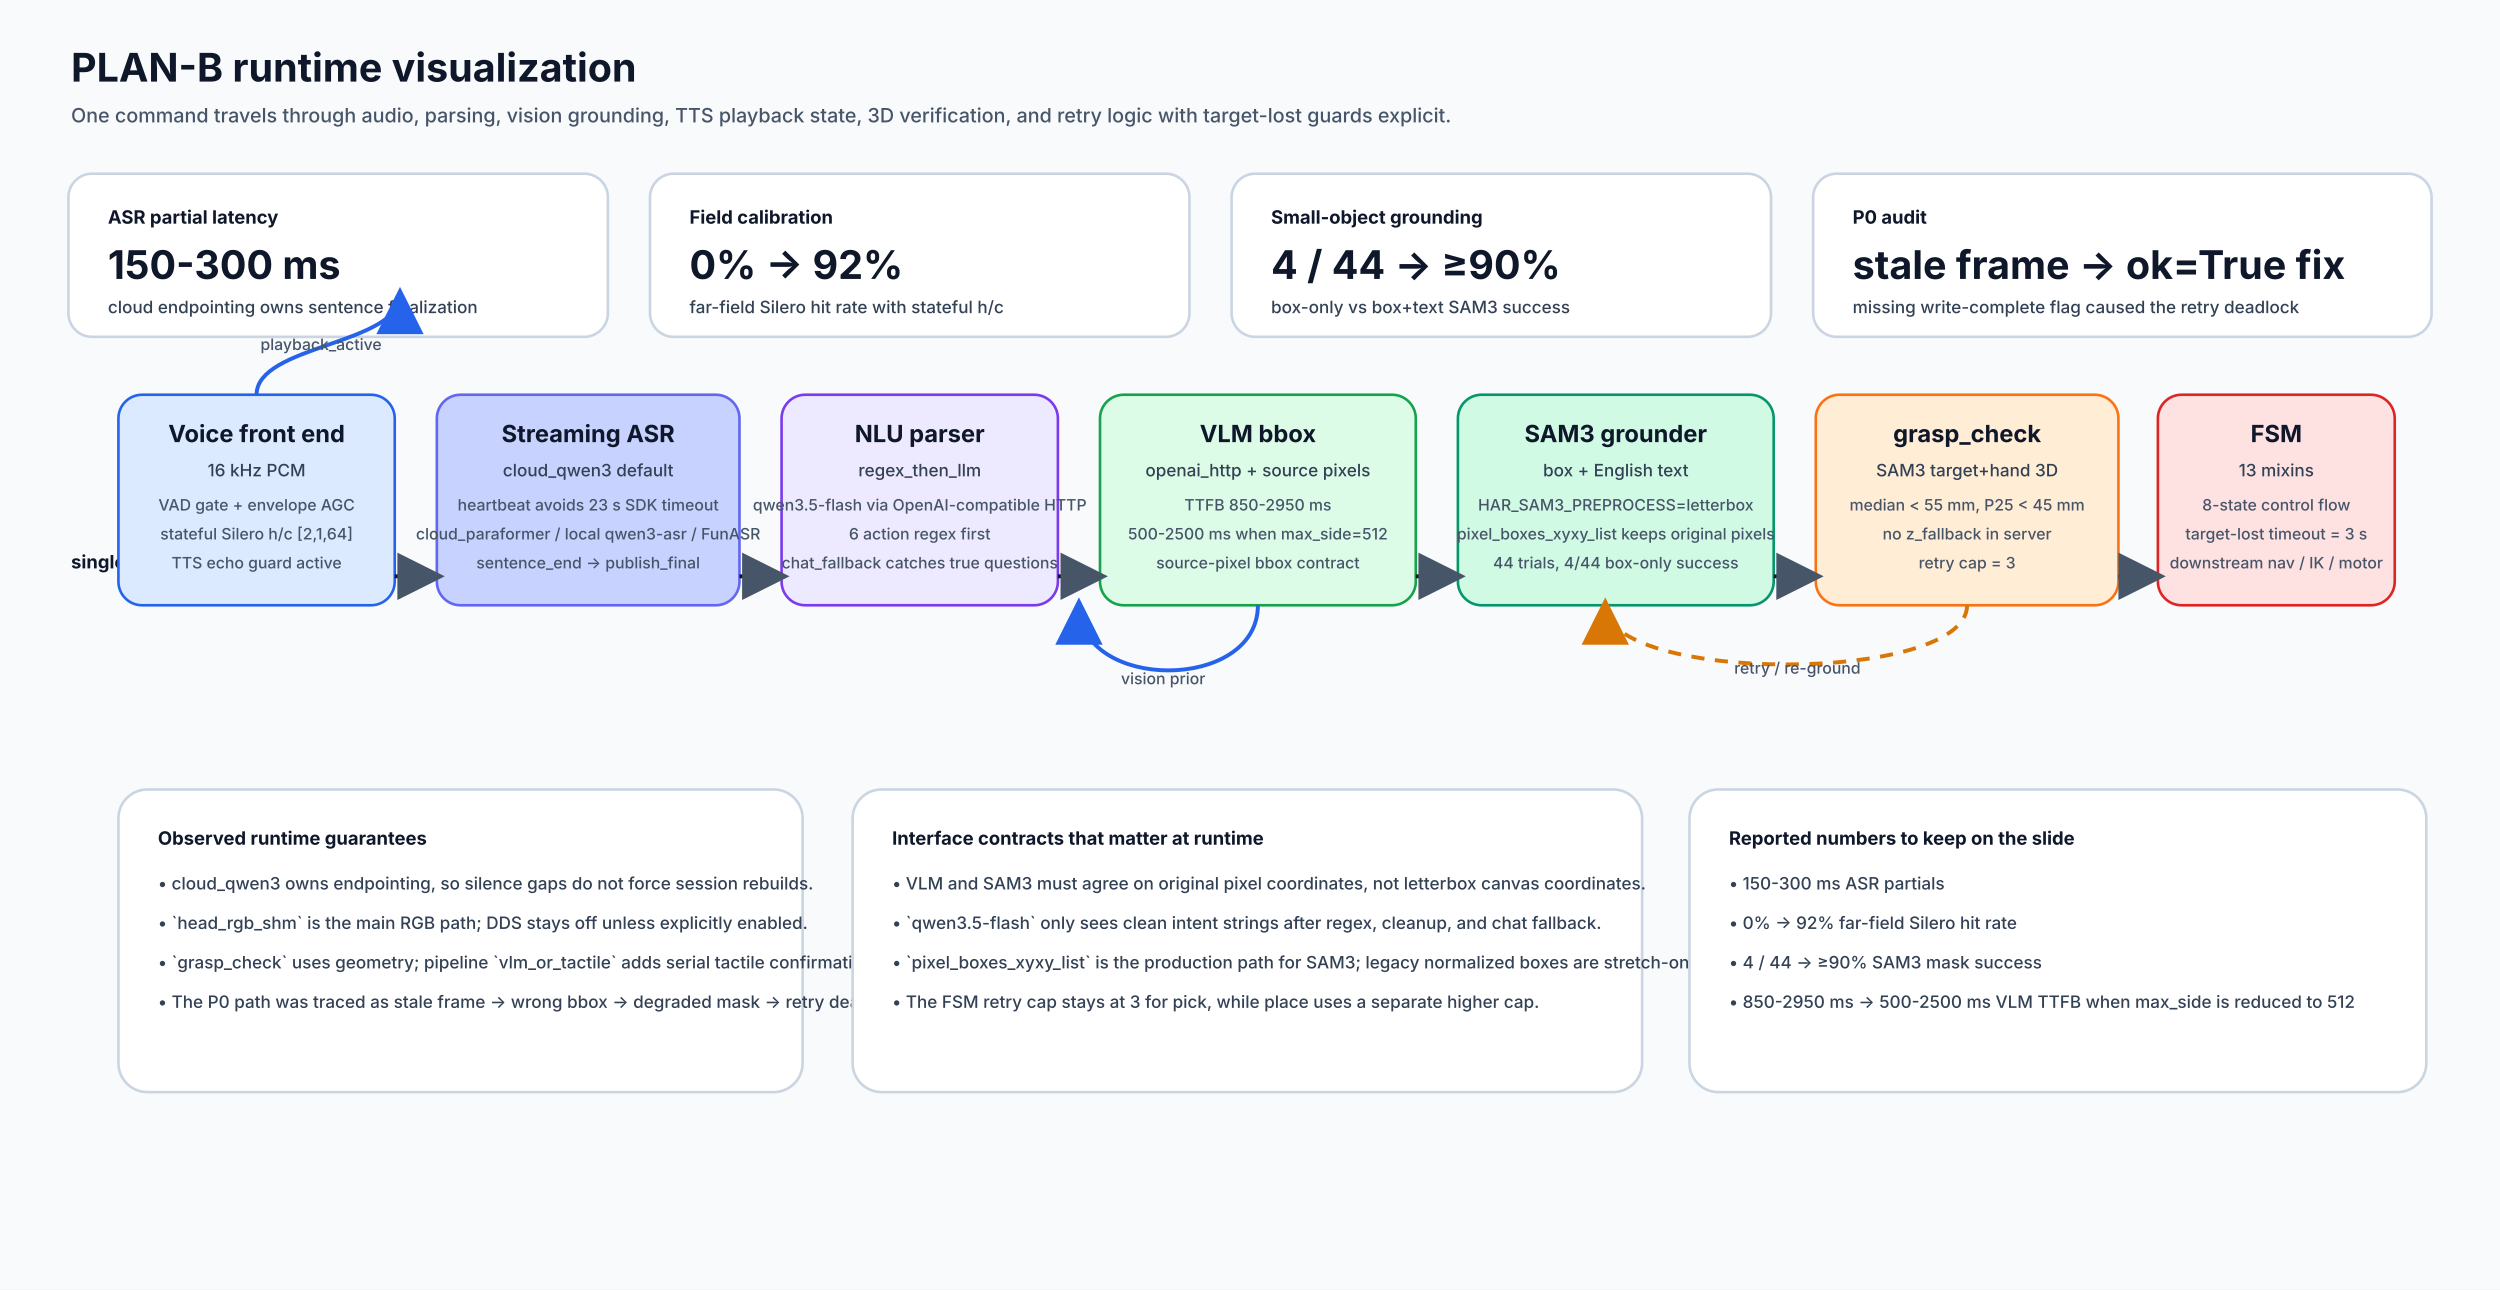
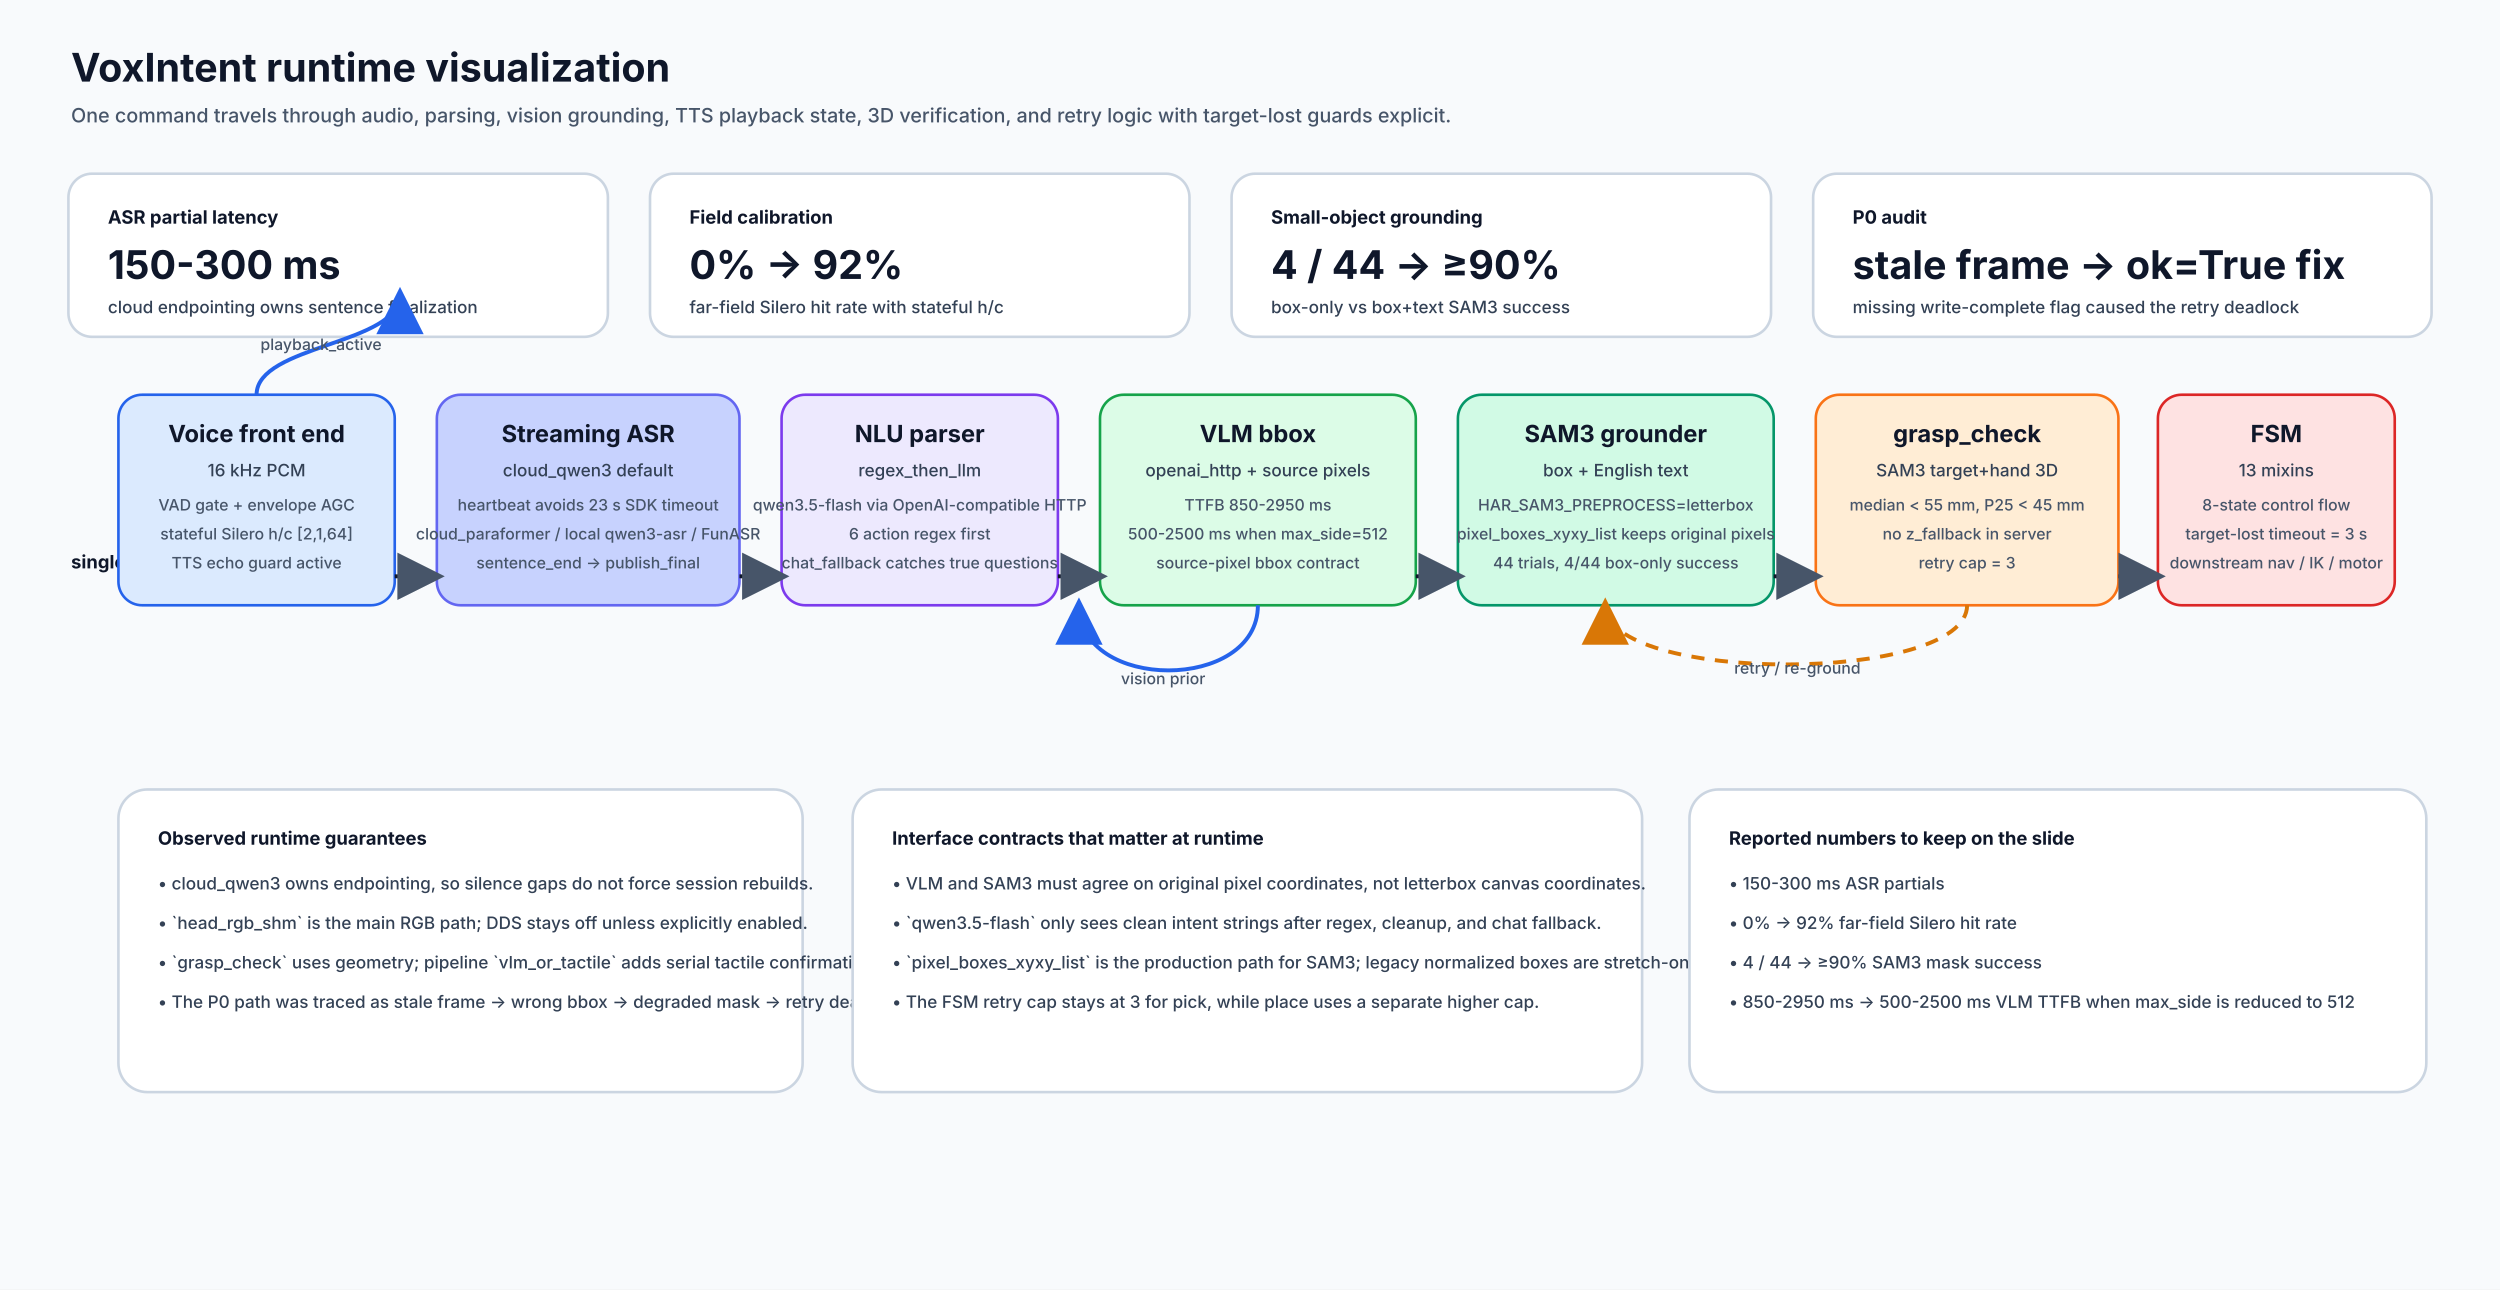
<svg xmlns="http://www.w3.org/2000/svg" viewBox="0 0 1900 980" role="img" aria-labelledby="title desc">
  <defs>
    <marker id="arrow" markerWidth="12" markerHeight="12" refX="10" refY="6" orient="auto">
      <path d="M0,0 L12,6 L0,12 z" fill="#475569" />
    </marker>
    <marker id="arrowBlue" markerWidth="12" markerHeight="12" refX="10" refY="6" orient="auto">
      <path d="M0,0 L12,6 L0,12 z" fill="#2563eb" />
    </marker>
    <marker id="arrowOrange" markerWidth="12" markerHeight="12" refX="10" refY="6" orient="auto">
      <path d="M0,0 L12,6 L0,12 z" fill="#d97706" />
    </marker>
    <style>
      .bg { fill: #f8fafc; }
      .title { font: 700 30px Inter, Arial, sans-serif; fill: #0f172a; }
      .sub { font: 500 15px Inter, Arial, sans-serif; fill: #475569; }
      .card { stroke-width: 2; rx: 18; ry: 18; }
      .label { font: 700 18px Inter, Arial, sans-serif; fill: #0f172a; }
      .note { font: 500 13px Inter, Arial, sans-serif; fill: #334155; }
      .tiny { font: 500 12px Inter, Arial, sans-serif; fill: #475569; }
      .metric { font: 700 14px Inter, Arial, sans-serif; fill: #0f172a; }
      .arrow { stroke: #475569; stroke-width: 3; fill: none; marker-end: url(#arrow); }
      .arrow-blue { stroke: #2563eb; stroke-width: 3; fill: none; marker-end: url(#arrowBlue); }
      .arrow-orange { stroke: #d97706; stroke-width: 3; fill: none; marker-end: url(#arrowOrange); stroke-dasharray: 10 8; }
      .axis { stroke: #94a3b8; stroke-width: 2; }
      .timeline { stroke: #0f172a; stroke-width: 3; fill: none; marker-end: url(#arrow); }
    </style>
  </defs>
  <rect class="bg" x="0" y="0" width="1900" height="980" />
-   <text class="title" x="54" y="62">PLAN-B runtime visualization</text>
+   <text class="title" x="54" y="62">VoxIntent runtime visualization</text>
  <text class="sub" x="54" y="93">One command travels through audio, parsing, vision grounding, TTS playback state, 3D verification, and retry logic with target-lost guards explicit.</text>
  <rect class="card" x="52" y="132" width="410" height="124" fill="#ffffff" stroke="#cbd5e1" />
  <text class="metric" x="82" y="170">ASR partial latency</text>
  <text class="title" x="82" y="212" font-size="26">150-300 ms</text>
  <text class="note" x="82" y="238">cloud endpointing owns sentence finalization</text>
  <rect class="card" x="494" y="132" width="410" height="124" fill="#ffffff" stroke="#cbd5e1" />
  <text class="metric" x="524" y="170">Field calibration</text>
  <text class="title" x="524" y="212" font-size="26">0% → 92%</text>
  <text class="note" x="524" y="238">far-field Silero hit rate with stateful h/c</text>
  <rect class="card" x="936" y="132" width="410" height="124" fill="#ffffff" stroke="#cbd5e1" />
  <text class="metric" x="966" y="170">Small-object grounding</text>
  <text class="title" x="966" y="212" font-size="26">4 / 44 → ≥90%</text>
  <text class="note" x="966" y="238">box-only vs box+text SAM3 success</text>
  <rect class="card" x="1378" y="132" width="470" height="124" fill="#ffffff" stroke="#cbd5e1" />
  <text class="metric" x="1408" y="170">P0 audit</text>
  <text class="title" x="1408" y="212" font-size="26">stale frame → ok=True fix</text>
  <text class="note" x="1408" y="238">missing write-complete flag caused the retry deadlock</text>
  <line class="axis" x1="92" y1="438" x2="1810" y2="438" />
  <text class="metric" x="54" y="432">single-request timeline</text>
  <rect class="card" x="90" y="300" width="210" height="160" fill="#dbeafe" stroke="#2563eb" />
  <text class="label" x="195" y="336" text-anchor="middle">Voice front end</text>
  <text class="note" x="195" y="362" text-anchor="middle">16 kHz PCM</text>
  <text class="tiny" x="195" y="388" text-anchor="middle">VAD gate + envelope AGC</text>
  <text class="tiny" x="195" y="410" text-anchor="middle">stateful Silero h/c [2,1,64]</text>
  <text class="tiny" x="195" y="432" text-anchor="middle">TTS echo guard active</text>
  <rect class="card" x="332" y="300" width="230" height="160" fill="#c7d2fe" stroke="#6366f1" />
  <text class="label" x="447" y="336" text-anchor="middle">Streaming ASR</text>
  <text class="note" x="447" y="362" text-anchor="middle">cloud_qwen3 default</text>
  <text class="tiny" x="447" y="388" text-anchor="middle">heartbeat avoids 23 s SDK timeout</text>
  <text class="tiny" x="447" y="410" text-anchor="middle">cloud_paraformer / local qwen3-asr / FunASR</text>
  <text class="tiny" x="447" y="432" text-anchor="middle">sentence_end -&gt; publish_final</text>
  <rect class="card" x="594" y="300" width="210" height="160" fill="#ede9fe" stroke="#7c3aed" />
  <text class="label" x="699" y="336" text-anchor="middle">NLU parser</text>
  <text class="note" x="699" y="362" text-anchor="middle">regex_then_llm</text>
  <text class="tiny" x="699" y="388" text-anchor="middle">qwen3.5-flash via OpenAI-compatible HTTP</text>
  <text class="tiny" x="699" y="410" text-anchor="middle">6 action regex first</text>
  <text class="tiny" x="699" y="432" text-anchor="middle">chat_fallback catches true questions</text>
  <rect class="card" x="836" y="300" width="240" height="160" fill="#dcfce7" stroke="#16a34a" />
  <text class="label" x="956" y="336" text-anchor="middle">VLM bbox</text>
  <text class="note" x="956" y="362" text-anchor="middle">openai_http + source pixels</text>
  <text class="tiny" x="956" y="388" text-anchor="middle">TTFB 850-2950 ms</text>
  <text class="tiny" x="956" y="410" text-anchor="middle">500-2500 ms when max_side=512</text>
  <text class="tiny" x="956" y="432" text-anchor="middle">source-pixel bbox contract</text>
  <rect class="card" x="1108" y="300" width="240" height="160" fill="#d1fae5" stroke="#059669" />
  <text class="label" x="1228" y="336" text-anchor="middle">SAM3 grounder</text>
  <text class="note" x="1228" y="362" text-anchor="middle">box + English text</text>
  <text class="tiny" x="1228" y="388" text-anchor="middle">HAR_SAM3_PREPROCESS=letterbox</text>
  <text class="tiny" x="1228" y="410" text-anchor="middle">pixel_boxes_xyxy_list keeps original pixels</text>
  <text class="tiny" x="1228" y="432" text-anchor="middle">44 trials, 4/44 box-only success</text>
  <rect class="card" x="1380" y="300" width="230" height="160" fill="#ffedd5" stroke="#f97316" />
  <text class="label" x="1495" y="336" text-anchor="middle">grasp_check</text>
  <text class="note" x="1495" y="362" text-anchor="middle">SAM3 target+hand 3D</text>
  <text class="tiny" x="1495" y="388" text-anchor="middle">median &lt; 55 mm, P25 &lt; 45 mm</text>
  <text class="tiny" x="1495" y="410" text-anchor="middle">no z_fallback in server</text>
  <text class="tiny" x="1495" y="432" text-anchor="middle">retry cap = 3</text>
  <rect class="card" x="1640" y="300" width="180" height="160" fill="#fee2e2" stroke="#dc2626" />
  <text class="label" x="1730" y="336" text-anchor="middle">FSM</text>
  <text class="note" x="1730" y="362" text-anchor="middle">13 mixins</text>
  <text class="tiny" x="1730" y="388" text-anchor="middle">8-state control flow</text>
  <text class="tiny" x="1730" y="410" text-anchor="middle">target-lost timeout = 3 s</text>
  <text class="tiny" x="1730" y="432" text-anchor="middle">downstream nav / IK / motor</text>
  <path class="timeline" d="M300 438 L332 438" />
  <path class="timeline" d="M562 438 L594 438" />
  <path class="timeline" d="M804 438 L836 438" />
  <path class="timeline" d="M1076 438 L1108 438" />
  <path class="timeline" d="M1348 438 L1380 438" />
  <path class="timeline" d="M1610 438 L1640 438" />
  <path class="arrow-blue" d="M195 300 C195 262, 304 262, 304 224" />
  <text class="tiny" x="244" y="266" text-anchor="middle">playback_active</text>
  <path class="arrow-orange" d="M1495 460 C1495 520, 1220 520, 1220 460" />
  <text class="tiny" x="1366" y="512" text-anchor="middle">retry / re-ground</text>
  <path class="arrow-blue" d="M956 460 C956 526, 820 526, 820 460" />
  <text class="tiny" x="884" y="520" text-anchor="middle">vision prior</text>
  <rect x="90" y="600" width="520" height="230" rx="22" fill="#ffffff" stroke="#cbd5e1" stroke-width="2" />
  <text class="metric" x="120" y="642">Observed runtime guarantees</text>
  <text class="note" x="120" y="676">• cloud_qwen3 owns endpointing, so silence gaps do not force session rebuilds.</text>
  <text class="note" x="120" y="706">• `head_rgb_shm` is the main RGB path; DDS stays off unless explicitly enabled.</text>
  <text class="note" x="120" y="736">• `grasp_check` uses geometry; pipeline `vlm_or_tactile` adds serial tactile confirmation.</text>
  <text class="note" x="120" y="766">• The P0 path was traced as stale frame → wrong bbox → degraded mask → retry deadlock.</text>
  <rect x="648" y="600" width="600" height="230" rx="22" fill="#ffffff" stroke="#cbd5e1" stroke-width="2" />
  <text class="metric" x="678" y="642">Interface contracts that matter at runtime</text>
  <text class="note" x="678" y="676">• VLM and SAM3 must agree on original pixel coordinates, not letterbox canvas coordinates.</text>
  <text class="note" x="678" y="706">• `qwen3.5-flash` only sees clean intent strings after regex, cleanup, and chat fallback.</text>
  <text class="note" x="678" y="736">• `pixel_boxes_xyxy_list` is the production path for SAM3; legacy normalized boxes are stretch-only.</text>
  <text class="note" x="678" y="766">• The FSM retry cap stays at 3 for pick, while place uses a separate higher cap.</text>
  <rect x="1284" y="600" width="560" height="230" rx="22" fill="#ffffff" stroke="#cbd5e1" stroke-width="2" />
  <text class="metric" x="1314" y="642">Reported numbers to keep on the slide</text>
  <text class="note" x="1314" y="676">• 150-300 ms ASR partials</text>
  <text class="note" x="1314" y="706">• 0% → 92% far-field Silero hit rate</text>
  <text class="note" x="1314" y="736">• 4 / 44 → ≥90% SAM3 mask success</text>
  <text class="note" x="1314" y="766">• 850-2950 ms → 500-2500 ms VLM TTFB when max_side is reduced to 512</text>
</svg>
